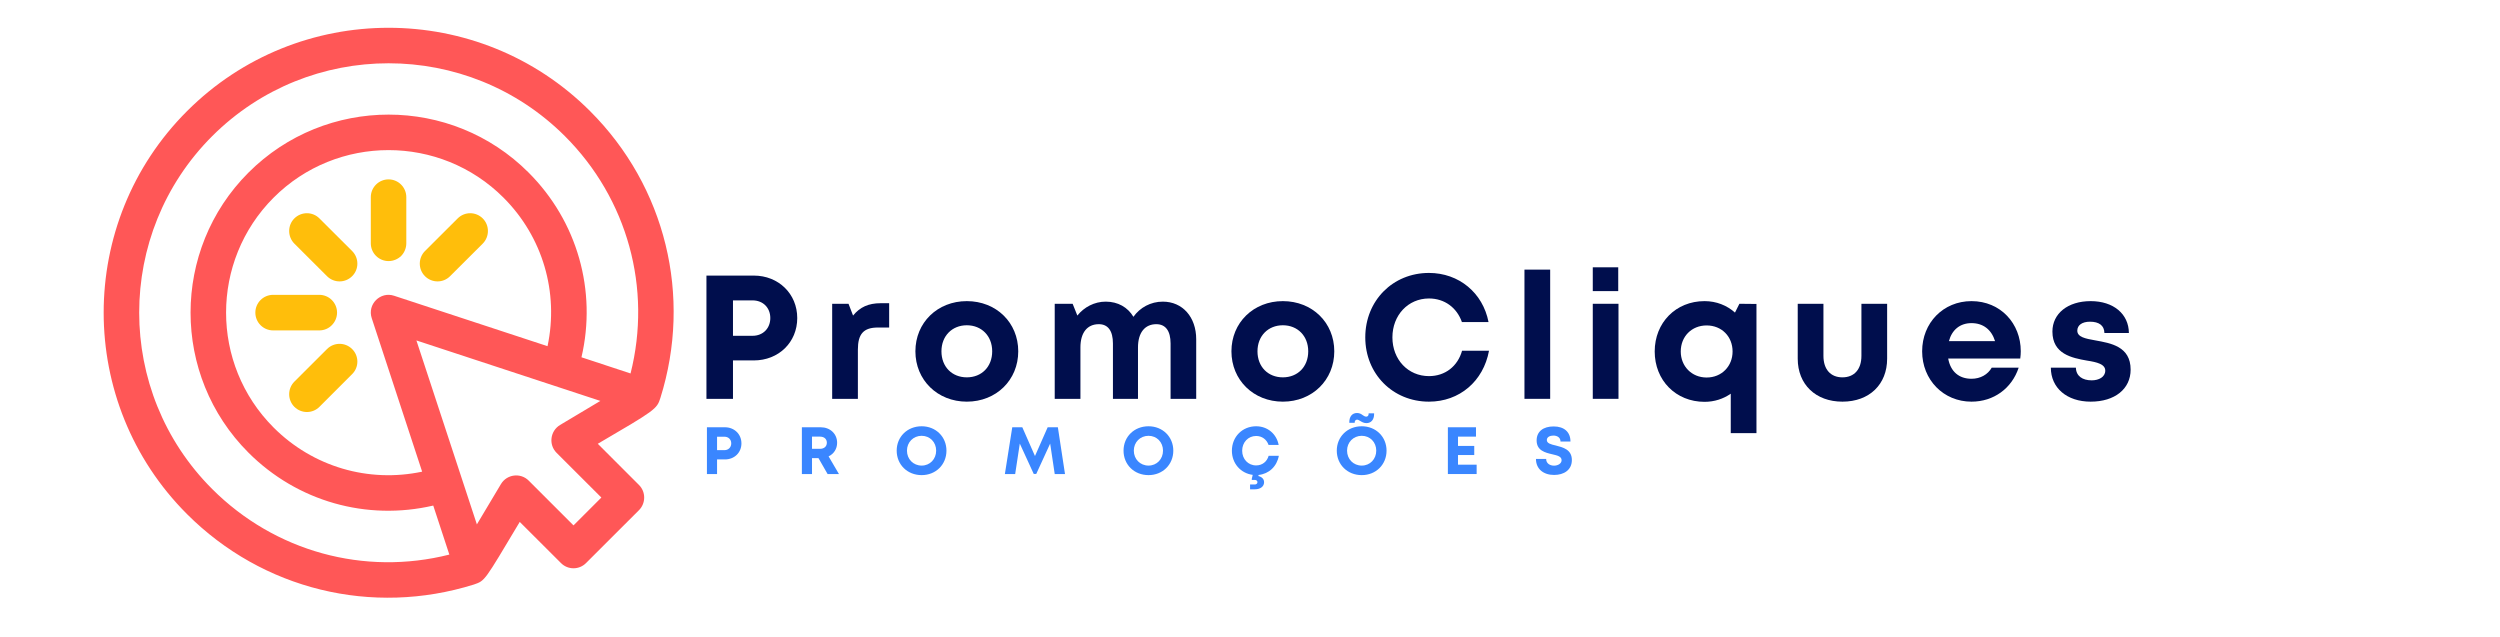
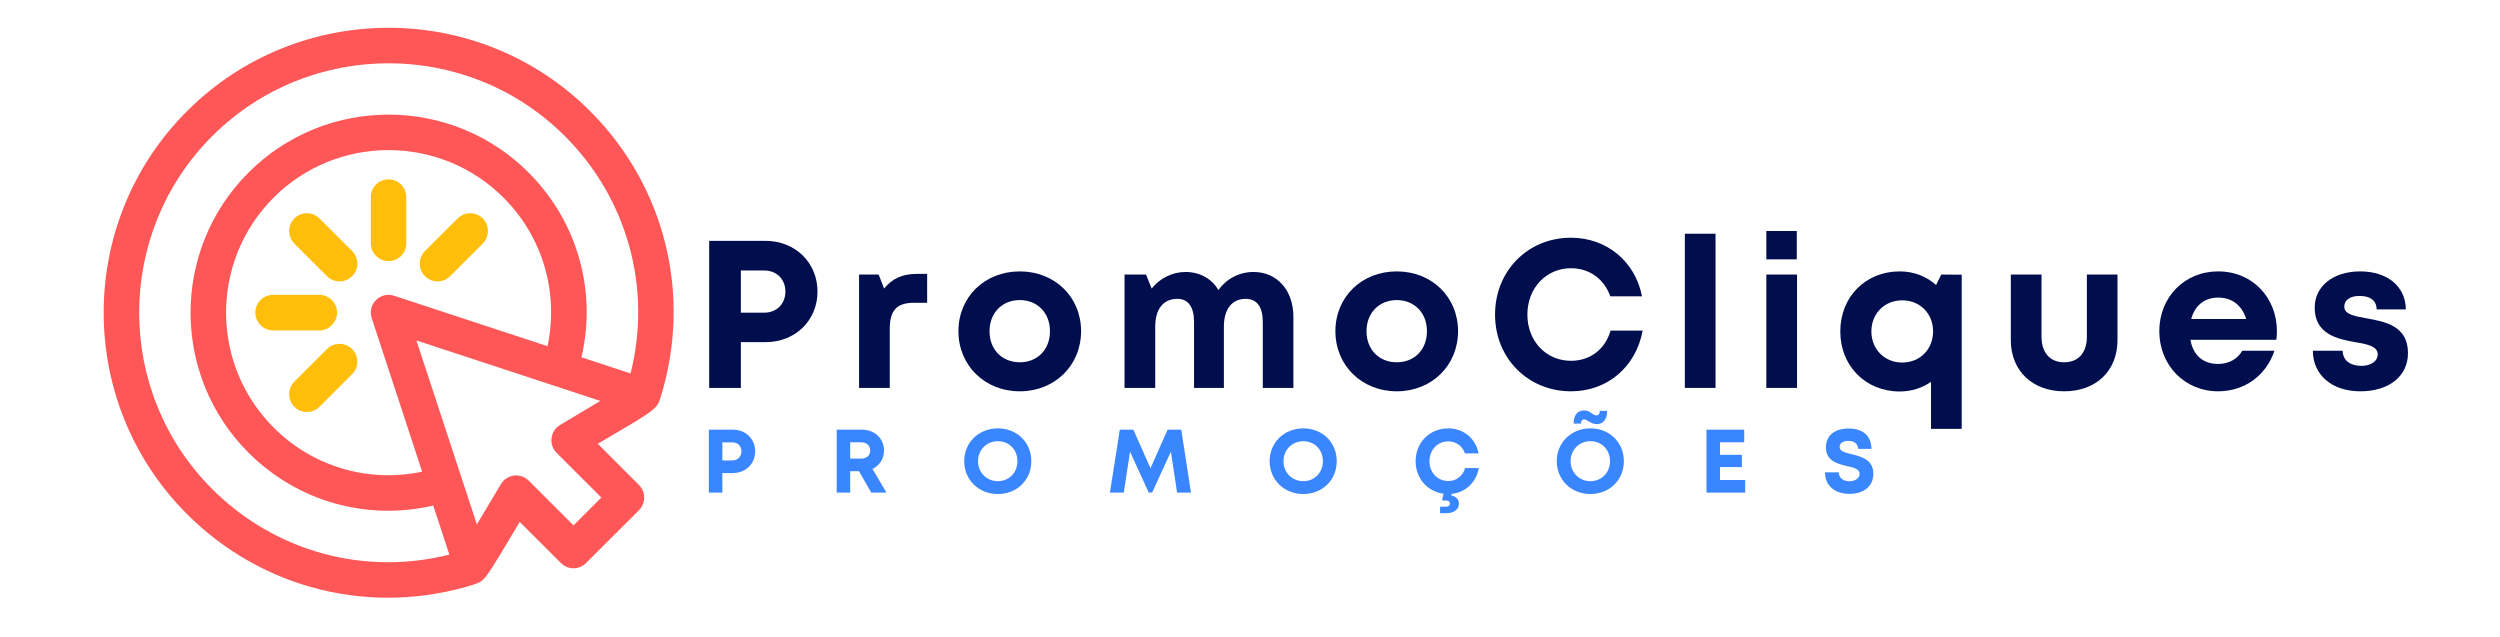
<svg xmlns="http://www.w3.org/2000/svg" width="157" zoomAndPan="magnify" viewBox="0 0 117.75 30" height="40" preserveAspectRatio="xMidYMid meet" version="1.0">
  <defs>
    <g />
  </defs>
  <path fill="#ffbe0b" d="M 15.047 10.289 C 14.723 9.961 14.191 9.961 13.863 10.289 C 13.539 10.613 13.539 11.145 13.863 11.473 L 15.402 13.008 C 15.73 13.336 16.258 13.336 16.586 13.008 C 16.914 12.684 16.914 12.152 16.586 11.824 L 15.047 10.289 " fill-opacity="1" fill-rule="nonzero" />
  <path fill="#ffbe0b" d="M 15.629 15.316 C 15.781 15.164 15.875 14.953 15.875 14.723 C 15.875 14.262 15.5 13.887 15.039 13.887 L 12.863 13.887 C 12.402 13.887 12.027 14.262 12.027 14.723 C 12.027 15.188 12.402 15.562 12.863 15.562 L 15.039 15.562 C 15.27 15.562 15.48 15.469 15.629 15.316 " fill-opacity="1" fill-rule="nonzero" />
  <path fill="#ffbe0b" d="M 15.402 16.441 L 13.863 17.977 C 13.539 18.305 13.539 18.832 13.863 19.16 C 14.191 19.488 14.723 19.488 15.047 19.16 L 16.586 17.621 C 16.914 17.297 16.914 16.766 16.586 16.441 C 16.258 16.113 15.73 16.113 15.402 16.441 " fill-opacity="1" fill-rule="nonzero" />
  <path fill="#ffbe0b" d="M 18.895 12.055 C 19.043 11.902 19.137 11.691 19.137 11.461 L 19.137 9.285 C 19.137 8.824 18.762 8.449 18.301 8.449 C 17.84 8.449 17.465 8.824 17.465 9.285 L 17.465 11.461 C 17.465 11.922 17.84 12.297 18.301 12.297 C 18.531 12.297 18.742 12.203 18.895 12.055 " fill-opacity="1" fill-rule="nonzero" />
  <path fill="#ffbe0b" d="M 21.199 13.008 L 22.738 11.473 C 23.062 11.145 23.062 10.613 22.738 10.289 C 22.41 9.961 21.883 9.961 21.555 10.289 L 20.016 11.824 C 19.691 12.152 19.691 12.684 20.016 13.008 C 20.344 13.336 20.875 13.336 21.199 13.008 " fill-opacity="1" fill-rule="nonzero" />
  <path fill="#ff5757" d="M 29.699 17.59 L 27.387 16.828 C 28.117 13.699 27.199 10.43 24.898 8.129 C 21.262 4.488 15.344 4.488 11.703 8.129 C 8.066 11.766 8.066 17.684 11.703 21.32 C 14.008 23.625 17.277 24.539 20.406 23.812 L 21.164 26.121 C 17.16 27.133 12.945 25.984 9.992 23.031 C 5.41 18.453 5.41 10.996 9.992 6.414 C 14.574 1.836 22.027 1.836 26.609 6.414 C 29.562 9.367 30.711 13.582 29.699 17.59 Z M 17.508 14.984 L 19.883 22.215 C 17.359 22.75 14.742 21.992 12.887 20.137 C 9.902 17.152 9.902 12.297 12.887 9.309 C 15.871 6.324 20.73 6.324 23.715 9.309 C 25.57 11.164 26.324 13.781 25.789 16.305 L 18.562 13.93 C 17.914 13.715 17.293 14.332 17.508 14.984 Z M 26.379 20.016 C 25.91 20.301 25.832 20.945 26.215 21.328 L 28.324 23.434 L 27.012 24.746 L 24.902 22.637 C 24.52 22.254 23.875 22.332 23.594 22.801 L 22.461 24.699 L 19.613 16.035 L 28.277 18.883 Z M 27.793 5.234 C 22.559 0 14.043 0 8.809 5.234 C 3.574 10.465 3.574 18.98 8.809 24.215 C 12.367 27.773 17.527 29.031 22.32 27.531 C 22.855 27.344 22.793 27.402 24.48 24.582 L 26.422 26.52 C 26.746 26.848 27.277 26.848 27.602 26.52 L 30.098 24.027 C 30.422 23.699 30.422 23.168 30.098 22.844 L 28.156 20.902 C 30.867 19.316 30.938 19.27 31.105 18.742 C 32.609 13.949 31.352 8.789 27.793 5.234 " fill-opacity="1" fill-rule="nonzero" />
  <g fill="#000e4d" fill-opacity="1">
-     <g transform="translate(32.60932, 18.7851)">
+     <g transform="translate(32.60932, 18.27069)">
      <g>
-         <path d="M 2.895 -5.805 L 0.664 -5.805 L 0.664 0 L 1.914 0 L 1.914 -1.809 L 2.895 -1.809 C 4.062 -1.809 4.941 -2.66 4.941 -3.805 C 4.941 -4.949 4.055 -5.805 2.895 -5.805 Z M 2.836 -2.969 L 1.914 -2.969 L 1.914 -4.637 L 2.836 -4.637 C 3.332 -4.637 3.672 -4.289 3.672 -3.805 C 3.672 -3.324 3.332 -2.969 2.836 -2.969 Z M 2.836 -2.969 " />
+         <path d="M 3.453 -6.926 L 0.793 -6.926 L 0.793 0 L 2.285 0 L 2.285 -2.156 L 3.453 -2.156 C 4.848 -2.156 5.895 -3.176 5.895 -4.539 C 5.895 -5.906 4.836 -6.926 3.453 -6.926 Z M 3.383 -3.543 L 2.285 -3.543 L 2.285 -5.531 L 3.383 -5.531 C 3.977 -5.531 4.383 -5.113 4.383 -4.539 C 4.383 -3.965 3.977 -3.543 3.383 -3.543 Z M 3.383 -3.543 " />
      </g>
    </g>
  </g>
  <g fill="#000e4d" fill-opacity="1">
-     <g transform="translate(38.61324, 18.7851)">
+     <g transform="translate(39.77094, 18.27069)">
      <g>
-         <path d="M 2.871 -4.504 C 2.289 -4.504 1.891 -4.32 1.566 -3.922 L 1.352 -4.477 L 0.582 -4.477 L 0.582 0 L 1.793 0 L 1.793 -2.32 C 1.793 -3.051 2.055 -3.359 2.738 -3.359 L 3.266 -3.359 L 3.266 -4.504 Z M 2.871 -4.504 " />
+         <path d="M 3.422 -5.371 C 2.73 -5.371 2.254 -5.152 1.871 -4.68 L 1.613 -5.34 L 0.691 -5.34 L 0.691 0 L 2.137 0 L 2.137 -2.77 C 2.137 -3.641 2.453 -4.008 3.266 -4.008 L 3.898 -4.008 L 3.898 -5.371 Z M 3.422 -5.371 " />
      </g>
    </g>
  </g>
  <g fill="#000e4d" fill-opacity="1">
-     <g transform="translate(42.83431, 18.7851)">
+     <g transform="translate(44.80594, 18.27069)">
      <g>
-         <path d="M 2.703 0.133 C 4.09 0.133 5.125 -0.887 5.125 -2.238 C 5.125 -3.59 4.09 -4.602 2.703 -4.602 C 1.32 -4.602 0.281 -3.59 0.281 -2.238 C 0.281 -0.887 1.32 0.133 2.703 0.133 Z M 2.703 -1.012 C 2.008 -1.012 1.508 -1.508 1.508 -2.238 C 1.508 -2.961 2.008 -3.465 2.703 -3.465 C 3.398 -3.465 3.898 -2.961 3.898 -2.238 C 3.898 -1.508 3.398 -1.012 2.703 -1.012 Z M 2.703 -1.012 " />
+         <path d="M 3.227 0.16 C 4.875 0.16 6.113 -1.059 6.113 -2.672 C 6.113 -4.285 4.875 -5.488 3.227 -5.488 C 1.574 -5.488 0.336 -4.285 0.336 -2.672 C 0.336 -1.059 1.574 0.16 3.227 0.16 Z M 3.227 -1.207 C 2.395 -1.207 1.801 -1.801 1.801 -2.672 C 1.801 -3.531 2.395 -4.137 3.227 -4.137 C 4.055 -4.137 4.648 -3.531 4.648 -2.672 C 4.648 -1.801 4.055 -1.207 3.227 -1.207 Z M 3.227 -1.207 " />
      </g>
    </g>
  </g>
  <g fill="#000e4d" fill-opacity="1">
-     <g transform="translate(49.09529, 18.7851)">
+     <g transform="translate(52.27419, 18.27069)">
      <g>
-         <path d="M 5.672 -4.578 C 5.102 -4.578 4.594 -4.297 4.289 -3.863 C 4.023 -4.312 3.559 -4.578 2.984 -4.578 C 2.453 -4.578 1.965 -4.32 1.648 -3.922 L 1.426 -4.477 L 0.582 -4.477 L 0.582 0 L 1.793 0 L 1.793 -2.422 C 1.793 -3.117 2.113 -3.516 2.66 -3.516 C 3.094 -3.516 3.324 -3.199 3.324 -2.605 L 3.324 0 L 4.504 0 L 4.504 -2.422 C 4.504 -3.117 4.828 -3.516 5.367 -3.516 C 5.805 -3.516 6.039 -3.199 6.039 -2.605 L 6.039 0 L 7.246 0 L 7.246 -2.805 C 7.246 -3.855 6.602 -4.578 5.672 -4.578 Z M 5.672 -4.578 " />
+         <path d="M 6.766 -5.461 C 6.082 -5.461 5.48 -5.125 5.113 -4.609 C 4.797 -5.145 4.242 -5.461 3.562 -5.461 C 2.93 -5.461 2.344 -5.152 1.969 -4.68 L 1.703 -5.34 L 0.691 -5.34 L 0.691 0 L 2.137 0 L 2.137 -2.887 C 2.137 -3.719 2.523 -4.195 3.176 -4.195 C 3.691 -4.195 3.965 -3.816 3.965 -3.105 L 3.965 0 L 5.371 0 L 5.371 -2.887 C 5.371 -3.719 5.758 -4.195 6.398 -4.195 C 6.926 -4.195 7.203 -3.816 7.203 -3.105 L 7.203 0 L 8.645 0 L 8.645 -3.344 C 8.645 -4.602 7.875 -5.461 6.766 -5.461 Z M 6.766 -5.461 " />
      </g>
    </g>
  </g>
  <g fill="#000e4d" fill-opacity="1">
-     <g transform="translate(57.71958, 18.7851)">
+     <g transform="translate(62.56146, 18.27069)">
      <g>
-         <path d="M 2.703 0.133 C 4.09 0.133 5.125 -0.887 5.125 -2.238 C 5.125 -3.59 4.09 -4.602 2.703 -4.602 C 1.32 -4.602 0.281 -3.59 0.281 -2.238 C 0.281 -0.887 1.32 0.133 2.703 0.133 Z M 2.703 -1.012 C 2.008 -1.012 1.508 -1.508 1.508 -2.238 C 1.508 -2.961 2.008 -3.465 2.703 -3.465 C 3.398 -3.465 3.898 -2.961 3.898 -2.238 C 3.898 -1.508 3.398 -1.012 2.703 -1.012 Z M 2.703 -1.012 " />
+         <path d="M 3.227 0.16 C 4.875 0.16 6.113 -1.059 6.113 -2.672 C 6.113 -4.285 4.875 -5.488 3.227 -5.488 C 1.574 -5.488 0.336 -4.285 0.336 -2.672 C 0.336 -1.059 1.574 0.16 3.227 0.16 Z M 3.227 -1.207 C 2.395 -1.207 1.801 -1.801 1.801 -2.672 C 1.801 -3.531 2.395 -4.137 3.227 -4.137 C 4.055 -4.137 4.648 -3.531 4.648 -2.672 C 4.648 -1.801 4.055 -1.207 3.227 -1.207 Z M 3.227 -1.207 " />
      </g>
    </g>
  </g>
  <g fill="#000e4d" fill-opacity="1">
-     <g transform="translate(63.98056, 18.7851)">
+     <g transform="translate(70.02971, 18.27069)">
      <g>
-         <path d="M 3.324 0.133 C 4.762 0.133 5.887 -0.828 6.152 -2.266 L 4.883 -2.266 C 4.676 -1.535 4.09 -1.07 3.324 -1.07 C 2.34 -1.07 1.602 -1.848 1.602 -2.895 C 1.602 -3.938 2.34 -4.727 3.324 -4.727 C 4.055 -4.727 4.637 -4.297 4.875 -3.617 L 6.129 -3.617 C 5.863 -4.992 4.734 -5.93 3.324 -5.93 C 1.617 -5.93 0.324 -4.621 0.324 -2.895 C 0.324 -1.176 1.617 0.133 3.324 0.133 Z M 3.324 0.133 " />
+         <path d="M 3.965 0.16 C 5.68 0.16 7.023 -0.988 7.34 -2.699 L 5.828 -2.699 C 5.578 -1.828 4.875 -1.277 3.965 -1.277 C 2.789 -1.277 1.91 -2.207 1.91 -3.453 C 1.91 -4.699 2.789 -5.637 3.965 -5.637 C 4.836 -5.637 5.531 -5.125 5.816 -4.312 L 7.309 -4.312 C 6.992 -5.953 5.648 -7.074 3.965 -7.074 C 1.93 -7.074 0.387 -5.512 0.387 -3.453 C 0.387 -1.406 1.93 0.16 3.965 0.16 Z M 3.965 0.16 " />
      </g>
    </g>
  </g>
  <g fill="#000e4d" fill-opacity="1">
-     <g transform="translate(71.22004, 18.7851)">
+     <g transform="translate(78.66514, 18.27069)">
      <g>
-         <path d="M 0.582 0 L 1.793 0 L 1.793 -6.086 L 0.582 -6.086 Z M 0.582 0 " />
+         <path d="M 0.691 0 L 2.137 0 L 2.137 -7.262 L 0.691 -7.262 Z M 0.691 0 " />
      </g>
    </g>
  </g>
  <g fill="#000e4d" fill-opacity="1">
-     <g transform="translate(74.43774, 18.7851)">
+     <g transform="translate(82.50329, 18.27069)">
      <g>
-         <path d="M 0.582 -5.074 L 1.781 -5.074 L 1.781 -6.195 L 0.582 -6.195 Z M 0.582 0 L 1.793 0 L 1.793 -4.477 L 0.582 -4.477 Z M 0.582 0 " />
+         <path d="M 0.691 -6.055 L 2.125 -6.055 L 2.125 -7.391 L 0.691 -7.391 Z M 0.691 0 L 2.137 0 L 2.137 -5.34 L 0.691 -5.34 Z M 0.691 0 " />
      </g>
    </g>
  </g>
  <g fill="#000e4d" fill-opacity="1">
-     <g transform="translate(77.65543, 18.7851)">
+     <g transform="translate(86.34144, 18.27069)">
      <g>
-         <path d="M 4.27 -4.477 L 4.062 -4.062 C 3.684 -4.402 3.184 -4.602 2.629 -4.602 C 1.277 -4.602 0.281 -3.59 0.281 -2.23 C 0.281 -0.871 1.277 0.141 2.629 0.141 C 3.094 0.141 3.516 0 3.863 -0.242 L 3.863 1.617 L 5.074 1.617 L 5.074 -4.469 Z M 2.727 -1.004 C 2.023 -1.004 1.508 -1.535 1.508 -2.23 C 1.508 -2.938 2.023 -3.457 2.727 -3.457 C 3.434 -3.457 3.949 -2.938 3.949 -2.23 C 3.949 -1.535 3.434 -1.004 2.727 -1.004 Z M 2.727 -1.004 " />
+         <path d="M 5.094 -5.34 L 4.848 -4.848 C 4.391 -5.254 3.797 -5.488 3.137 -5.488 C 1.523 -5.488 0.336 -4.285 0.336 -2.66 C 0.336 -1.039 1.523 0.168 3.137 0.168 C 3.691 0.168 4.195 0 4.609 -0.285 L 4.609 1.93 L 6.055 1.93 L 6.055 -5.332 Z M 3.254 -1.195 C 2.414 -1.195 1.801 -1.828 1.801 -2.66 C 1.801 -3.5 2.414 -4.125 3.254 -4.125 C 4.094 -4.125 4.707 -3.5 4.707 -2.66 C 4.707 -1.828 4.094 -1.195 3.254 -1.195 Z M 3.254 -1.195 " />
      </g>
    </g>
  </g>
  <g fill="#000e4d" fill-opacity="1">
-     <g transform="translate(84.15689, 18.7851)">
+     <g transform="translate(94.09654, 18.27069)">
      <g>
-         <path d="M 2.621 0.133 C 3.891 0.133 4.727 -0.68 4.727 -1.891 L 4.727 -4.477 L 3.516 -4.477 L 3.516 -2.023 C 3.516 -1.395 3.184 -1.012 2.621 -1.012 C 2.066 -1.012 1.727 -1.387 1.727 -2.023 L 1.727 -4.477 L 0.516 -4.477 L 0.516 -1.891 C 0.516 -0.68 1.359 0.133 2.621 0.133 Z M 2.621 0.133 " />
+         <path d="M 3.125 0.16 C 4.641 0.16 5.637 -0.812 5.637 -2.254 L 5.637 -5.34 L 4.195 -5.34 L 4.195 -2.414 C 4.195 -1.66 3.797 -1.207 3.125 -1.207 C 2.465 -1.207 2.059 -1.652 2.059 -2.414 L 2.059 -5.34 L 0.613 -5.34 L 0.613 -2.254 C 0.613 -0.812 1.621 0.16 3.125 0.16 Z M 3.125 0.16 " />
      </g>
    </g>
  </g>
  <g fill="#000e4d" fill-opacity="1">
-     <g transform="translate(90.25203, 18.7851)">
+     <g transform="translate(101.367, 18.27069)">
      <g>
-         <path d="M 4.926 -2.246 C 4.926 -3.543 3.98 -4.602 2.605 -4.602 C 1.277 -4.602 0.281 -3.582 0.281 -2.238 C 0.281 -0.895 1.285 0.133 2.605 0.133 C 3.648 0.133 4.504 -0.488 4.828 -1.469 L 3.559 -1.469 C 3.375 -1.145 3.027 -0.945 2.605 -0.945 C 2.016 -0.945 1.617 -1.285 1.508 -1.898 L 4.902 -1.898 C 4.918 -2.016 4.926 -2.133 4.926 -2.246 Z M 2.605 -3.566 C 3.152 -3.566 3.543 -3.266 3.715 -2.719 L 1.543 -2.719 C 1.684 -3.25 2.066 -3.566 2.605 -3.566 Z M 2.605 -3.566 " />
+         <path d="M 5.875 -2.68 C 5.875 -4.223 4.75 -5.488 3.105 -5.488 C 1.523 -5.488 0.336 -4.273 0.336 -2.672 C 0.336 -1.066 1.535 0.16 3.105 0.16 C 4.352 0.16 5.371 -0.582 5.758 -1.75 L 4.242 -1.75 C 4.027 -1.363 3.609 -1.129 3.105 -1.129 C 2.402 -1.129 1.93 -1.535 1.801 -2.266 L 5.848 -2.266 C 5.867 -2.402 5.875 -2.543 5.875 -2.68 Z M 3.105 -4.254 C 3.758 -4.254 4.223 -3.898 4.43 -3.246 L 1.84 -3.246 C 2.008 -3.879 2.465 -4.254 3.105 -4.254 Z M 3.105 -4.254 " />
      </g>
    </g>
  </g>
  <g fill="#000e4d" fill-opacity="1">
-     <g transform="translate(96.3057, 18.7851)">
+     <g transform="translate(108.5879, 18.27069)">
      <g>
-         <path d="M 2.164 0.133 C 3.301 0.133 4.047 -0.465 4.047 -1.375 C 4.047 -2.473 3.109 -2.621 2.379 -2.754 C 1.914 -2.836 1.535 -2.91 1.535 -3.211 C 1.535 -3.465 1.758 -3.633 2.133 -3.633 C 2.555 -3.633 2.805 -3.457 2.812 -3.102 L 3.965 -3.102 C 3.957 -3.996 3.242 -4.602 2.164 -4.602 C 1.086 -4.602 0.363 -4.016 0.363 -3.168 C 0.363 -2.113 1.277 -1.926 1.992 -1.801 C 2.465 -1.727 2.852 -1.633 2.852 -1.328 C 2.852 -1.027 2.547 -0.871 2.215 -0.871 C 1.781 -0.871 1.477 -1.07 1.469 -1.469 L 0.289 -1.469 C 0.289 -0.516 1.043 0.133 2.164 0.133 Z M 2.164 0.133 " />
+         <path d="M 2.582 0.16 C 3.938 0.16 4.828 -0.555 4.828 -1.641 C 4.828 -2.949 3.711 -3.125 2.84 -3.285 C 2.285 -3.383 1.828 -3.473 1.828 -3.828 C 1.828 -4.137 2.098 -4.332 2.543 -4.332 C 3.047 -4.332 3.344 -4.125 3.352 -3.699 L 4.727 -3.699 C 4.719 -4.77 3.867 -5.488 2.582 -5.488 C 1.297 -5.488 0.434 -4.789 0.434 -3.777 C 0.434 -2.523 1.523 -2.297 2.375 -2.148 C 2.938 -2.059 3.402 -1.949 3.402 -1.582 C 3.402 -1.227 3.035 -1.039 2.641 -1.039 C 2.125 -1.039 1.762 -1.277 1.75 -1.75 L 0.348 -1.75 C 0.348 -0.613 1.246 0.16 2.582 0.16 Z M 2.582 0.16 " />
      </g>
    </g>
  </g>
  <g fill="#3a86ff" fill-opacity="1">
-     <g transform="translate(33.04648, 22.32718)">
+     <g transform="translate(33.04648, 23.20258)">
      <g>
-         <path d="M 1.098 -2.203 L 0.25 -2.203 L 0.25 0 L 0.727 0 L 0.727 -0.688 L 1.098 -0.688 C 1.543 -0.688 1.875 -1.008 1.875 -1.445 C 1.875 -1.879 1.539 -2.203 1.098 -2.203 Z M 1.074 -1.125 L 0.727 -1.125 L 0.727 -1.758 L 1.074 -1.758 C 1.266 -1.758 1.395 -1.625 1.395 -1.445 C 1.395 -1.262 1.266 -1.125 1.074 -1.125 Z M 1.074 -1.125 " />
+         <path d="M 1.477 -2.965 L 0.34 -2.965 L 0.34 0 L 0.977 0 L 0.977 -0.922 L 1.477 -0.922 C 2.074 -0.922 2.523 -1.359 2.523 -1.945 C 2.523 -2.527 2.07 -2.965 1.477 -2.965 Z M 1.449 -1.516 L 0.977 -1.516 L 0.977 -2.367 L 1.449 -2.367 C 1.703 -2.367 1.875 -2.191 1.875 -1.945 C 1.875 -1.699 1.703 -1.516 1.449 -1.516 Z M 1.449 -1.516 " />
      </g>
    </g>
  </g>
  <g fill="#3a86ff" fill-opacity="1">
-     <g transform="translate(37.51848, 22.32718)">
+     <g transform="translate(39.06776, 23.20258)">
      <g>
-         <path d="M 1.461 0 L 1.996 0 L 1.508 -0.832 C 1.754 -0.949 1.91 -1.184 1.91 -1.473 C 1.91 -1.898 1.578 -2.203 1.137 -2.203 L 0.25 -2.203 L 0.25 0 L 0.727 0 L 0.727 -0.75 L 1.031 -0.75 Z M 0.727 -1.762 L 1.105 -1.762 C 1.309 -1.762 1.426 -1.641 1.426 -1.477 C 1.426 -1.309 1.309 -1.188 1.105 -1.188 L 0.727 -1.188 Z M 0.727 -1.762 " />
+         <path d="M 1.969 0 L 2.684 0 L 2.027 -1.117 C 2.359 -1.277 2.57 -1.594 2.57 -1.98 C 2.57 -2.555 2.125 -2.965 1.531 -2.965 L 0.34 -2.965 L 0.34 0 L 0.977 0 L 0.977 -1.008 L 1.391 -1.008 Z M 0.977 -2.371 L 1.492 -2.371 C 1.762 -2.371 1.918 -2.207 1.918 -1.984 C 1.918 -1.762 1.762 -1.602 1.492 -1.602 L 0.977 -1.602 Z M 0.977 -2.371 " />
      </g>
    </g>
  </g>
  <g fill="#3a86ff" fill-opacity="1">
-     <g transform="translate(42.11302, 22.32718)">
+     <g transform="translate(45.25403, 23.20258)">
      <g>
-         <path d="M 1.297 0.051 C 1.965 0.051 2.465 -0.445 2.465 -1.102 C 2.465 -1.754 1.965 -2.25 1.297 -2.25 C 0.621 -2.25 0.121 -1.754 0.121 -1.102 C 0.121 -0.445 0.621 0.051 1.297 0.051 Z M 1.297 -0.398 C 0.902 -0.398 0.605 -0.703 0.605 -1.102 C 0.605 -1.496 0.902 -1.801 1.297 -1.801 C 1.688 -1.801 1.98 -1.5 1.98 -1.102 C 1.98 -0.703 1.688 -0.398 1.297 -0.398 Z M 1.297 -0.398 " />
+         <path d="M 1.746 0.066 C 2.648 0.066 3.32 -0.598 3.32 -1.48 C 3.32 -2.363 2.648 -3.027 1.746 -3.027 C 0.84 -3.027 0.16 -2.359 0.16 -1.48 C 0.16 -0.602 0.84 0.066 1.746 0.066 Z M 1.746 -0.539 C 1.215 -0.539 0.812 -0.949 0.812 -1.48 C 0.812 -2.016 1.215 -2.422 1.746 -2.422 C 2.273 -2.422 2.668 -2.02 2.668 -1.48 C 2.668 -0.945 2.273 -0.539 1.746 -0.539 Z M 1.746 -0.539 " />
      </g>
    </g>
  </g>
  <g fill="#3a86ff" fill-opacity="1">
-     <g transform="translate(47.21657, 22.32718)">
+     <g transform="translate(52.12566, 23.20258)">
      <g>
-         <path d="M 2.945 0 L 2.609 -2.203 L 2.129 -2.203 L 1.531 -0.848 L 0.934 -2.203 L 0.461 -2.203 L 0.113 0 L 0.598 0 L 0.816 -1.434 L 1.473 -0.004 L 1.59 -0.004 L 2.246 -1.434 L 2.461 0 Z M 2.945 0 " />
+         <path d="M 3.969 0 L 3.512 -2.965 L 2.867 -2.965 L 2.062 -1.145 L 1.258 -2.965 L 0.617 -2.965 L 0.152 0 L 0.805 0 L 1.098 -1.93 L 1.98 -0.004 L 2.141 -0.004 L 3.023 -1.93 L 3.316 0 Z M 3.969 0 " />
      </g>
    </g>
  </g>
  <g fill="#3a86ff" fill-opacity="1">
-     <g transform="translate(52.79771, 22.32718)">
+     <g transform="translate(59.64034, 23.20258)">
      <g>
-         <path d="M 1.297 0.051 C 1.965 0.051 2.465 -0.445 2.465 -1.102 C 2.465 -1.754 1.965 -2.25 1.297 -2.25 C 0.621 -2.25 0.121 -1.754 0.121 -1.102 C 0.121 -0.445 0.621 0.051 1.297 0.051 Z M 1.297 -0.398 C 0.902 -0.398 0.605 -0.703 0.605 -1.102 C 0.605 -1.496 0.902 -1.801 1.297 -1.801 C 1.688 -1.801 1.98 -1.5 1.98 -1.102 C 1.98 -0.703 1.688 -0.398 1.297 -0.398 Z M 1.297 -0.398 " />
+         <path d="M 1.746 0.066 C 2.648 0.066 3.32 -0.598 3.32 -1.48 C 3.32 -2.363 2.648 -3.027 1.746 -3.027 C 0.84 -3.027 0.16 -2.359 0.16 -1.48 C 0.16 -0.602 0.84 0.066 1.746 0.066 Z M 1.746 -0.539 C 1.215 -0.539 0.812 -0.949 0.812 -1.48 C 0.812 -2.016 1.215 -2.422 1.746 -2.422 C 2.273 -2.422 2.668 -2.02 2.668 -1.48 C 2.668 -0.945 2.273 -0.539 1.746 -0.539 Z M 1.746 -0.539 " />
      </g>
    </g>
  </g>
  <g fill="#3a86ff" fill-opacity="1">
-     <g transform="translate(57.90126, 22.32718)">
+     <g transform="translate(66.51197, 23.20258)">
      <g>
-         <path d="M 2.332 -0.859 L 1.852 -0.859 C 1.773 -0.582 1.551 -0.406 1.262 -0.406 C 0.887 -0.406 0.605 -0.703 0.605 -1.098 C 0.605 -1.492 0.887 -1.793 1.262 -1.793 C 1.539 -1.793 1.758 -1.629 1.848 -1.371 L 2.324 -1.371 C 2.223 -1.895 1.797 -2.25 1.262 -2.25 C 0.613 -2.25 0.121 -1.754 0.121 -1.098 C 0.121 -0.5 0.535 -0.035 1.102 0.039 L 1.051 0.254 L 1.07 0.277 L 1.203 0.277 C 1.273 0.277 1.324 0.32 1.324 0.383 C 1.324 0.445 1.273 0.492 1.203 0.492 L 0.977 0.492 L 0.977 0.719 L 1.203 0.719 C 1.457 0.719 1.637 0.59 1.637 0.387 C 1.637 0.234 1.531 0.133 1.367 0.094 L 1.379 0.043 C 1.867 -0.008 2.238 -0.355 2.332 -0.859 Z M 2.332 -0.859 " />
+         <path d="M 3.141 -1.156 L 2.496 -1.156 C 2.387 -0.785 2.086 -0.547 1.699 -0.547 C 1.195 -0.547 0.816 -0.945 0.816 -1.477 C 0.816 -2.012 1.195 -2.414 1.699 -2.414 C 2.07 -2.414 2.367 -2.195 2.488 -1.848 L 3.129 -1.848 C 2.996 -2.551 2.418 -3.027 1.699 -3.027 C 0.824 -3.027 0.164 -2.359 0.164 -1.477 C 0.164 -0.672 0.719 -0.047 1.48 0.051 L 1.414 0.344 L 1.441 0.371 L 1.617 0.371 C 1.715 0.371 1.781 0.434 1.781 0.516 C 1.781 0.602 1.715 0.66 1.617 0.66 L 1.316 0.66 L 1.316 0.969 L 1.621 0.969 C 1.961 0.969 2.203 0.793 2.203 0.52 C 2.203 0.316 2.062 0.18 1.844 0.129 L 1.859 0.059 C 2.516 -0.008 3.016 -0.48 3.141 -1.156 Z M 3.141 -1.156 " />
      </g>
    </g>
  </g>
  <g fill="#3a86ff" fill-opacity="1">
-     <g transform="translate(62.84143, 22.32718)">
+     <g transform="translate(73.16361, 23.20258)">
      <g>
-         <path d="M 1.516 -2.398 C 1.738 -2.398 1.879 -2.559 1.879 -2.824 L 1.879 -2.859 L 1.621 -2.859 L 1.621 -2.832 C 1.621 -2.754 1.574 -2.703 1.512 -2.703 C 1.449 -2.703 1.402 -2.734 1.348 -2.77 C 1.281 -2.82 1.203 -2.875 1.074 -2.875 C 0.848 -2.875 0.711 -2.707 0.711 -2.445 L 0.711 -2.414 L 0.965 -2.414 L 0.965 -2.438 C 0.965 -2.512 1.016 -2.562 1.078 -2.562 C 1.121 -2.562 1.164 -2.535 1.219 -2.504 C 1.297 -2.457 1.387 -2.398 1.516 -2.398 Z M 1.297 0.051 C 1.965 0.051 2.465 -0.445 2.465 -1.102 C 2.465 -1.754 1.965 -2.25 1.297 -2.25 C 0.621 -2.25 0.121 -1.754 0.121 -1.102 C 0.121 -0.445 0.621 0.051 1.297 0.051 Z M 1.297 -0.398 C 0.902 -0.398 0.605 -0.703 0.605 -1.102 C 0.605 -1.496 0.902 -1.801 1.297 -1.801 C 1.688 -1.801 1.98 -1.5 1.98 -1.102 C 1.98 -0.703 1.688 -0.398 1.297 -0.398 Z M 1.297 -0.398 " />
+         <path d="M 2.043 -3.227 C 2.344 -3.227 2.527 -3.449 2.527 -3.805 L 2.527 -3.852 L 2.184 -3.852 L 2.184 -3.812 C 2.184 -3.707 2.121 -3.637 2.031 -3.637 C 1.953 -3.637 1.891 -3.68 1.816 -3.73 C 1.723 -3.797 1.617 -3.871 1.449 -3.871 C 1.141 -3.871 0.957 -3.645 0.957 -3.293 L 0.957 -3.25 L 1.301 -3.25 L 1.301 -3.281 C 1.301 -3.383 1.367 -3.453 1.453 -3.453 C 1.508 -3.453 1.566 -3.414 1.641 -3.371 C 1.746 -3.309 1.867 -3.227 2.043 -3.227 Z M 1.746 0.066 C 2.648 0.066 3.32 -0.598 3.32 -1.48 C 3.32 -2.363 2.648 -3.027 1.746 -3.027 C 0.84 -3.027 0.16 -2.359 0.16 -1.48 C 0.16 -0.602 0.84 0.066 1.746 0.066 Z M 1.746 -0.539 C 1.215 -0.539 0.812 -0.949 0.812 -1.48 C 0.812 -2.016 1.215 -2.422 1.746 -2.422 C 2.273 -2.422 2.668 -2.02 2.668 -1.48 C 2.668 -0.945 2.273 -0.539 1.746 -0.539 Z M 1.746 -0.539 " />
      </g>
    </g>
  </g>
  <g fill="#3a86ff" fill-opacity="1">
-     <g transform="translate(67.94498, 22.32718)">
+     <g transform="translate(80.03523, 23.20258)">
      <g>
-         <path d="M 0.727 -0.441 L 0.727 -0.895 L 1.492 -0.895 L 1.492 -1.324 L 0.727 -1.324 L 0.727 -1.762 L 1.574 -1.762 L 1.574 -2.203 L 0.25 -2.203 L 0.25 0 L 1.605 0 L 1.605 -0.441 Z M 0.727 -0.441 " />
+         <path d="M 0.977 -0.594 L 0.977 -1.203 L 2.008 -1.203 L 2.008 -1.781 L 0.977 -1.781 L 0.977 -2.371 L 2.117 -2.371 L 2.117 -2.965 L 0.34 -2.965 L 0.34 0 L 2.164 0 L 2.164 -0.594 Z M 0.977 -0.594 " />
      </g>
    </g>
  </g>
  <g fill="#3a86ff" fill-opacity="1">
-     <g transform="translate(72.21903, 22.32718)">
+     <g transform="translate(85.78998, 23.20258)">
      <g>
-         <path d="M 0.98 0.043 C 1.438 0.043 1.816 -0.188 1.816 -0.66 C 1.816 -1.156 1.395 -1.258 1.059 -1.344 C 0.824 -1.398 0.637 -1.445 0.637 -1.602 C 0.637 -1.746 0.789 -1.812 0.945 -1.812 C 1.121 -1.812 1.281 -1.723 1.281 -1.531 L 1.75 -1.531 C 1.75 -1.973 1.461 -2.242 0.957 -2.242 C 0.469 -2.242 0.156 -2.004 0.156 -1.582 C 0.156 -1.105 0.559 -1.008 0.895 -0.93 C 1.133 -0.875 1.332 -0.828 1.332 -0.652 C 1.332 -0.492 1.156 -0.395 0.977 -0.395 C 0.781 -0.395 0.605 -0.5 0.605 -0.711 L 0.125 -0.711 C 0.125 -0.238 0.477 0.043 0.98 0.043 Z M 0.98 0.043 " />
+         <path d="M 1.32 0.059 C 1.934 0.059 2.445 -0.25 2.445 -0.891 C 2.445 -1.555 1.875 -1.695 1.426 -1.809 C 1.109 -1.883 0.855 -1.949 0.855 -2.156 C 0.855 -2.352 1.062 -2.438 1.27 -2.438 C 1.512 -2.438 1.723 -2.32 1.723 -2.062 L 2.355 -2.062 C 2.355 -2.656 1.969 -3.02 1.289 -3.02 C 0.633 -3.02 0.211 -2.699 0.211 -2.129 C 0.211 -1.492 0.754 -1.359 1.203 -1.25 C 1.523 -1.176 1.797 -1.113 1.797 -0.883 C 1.797 -0.66 1.559 -0.535 1.316 -0.535 C 1.055 -0.535 0.816 -0.672 0.816 -0.957 L 0.168 -0.957 C 0.168 -0.32 0.641 0.059 1.32 0.059 Z M 1.32 0.059 " />
      </g>
    </g>
  </g>
</svg>
